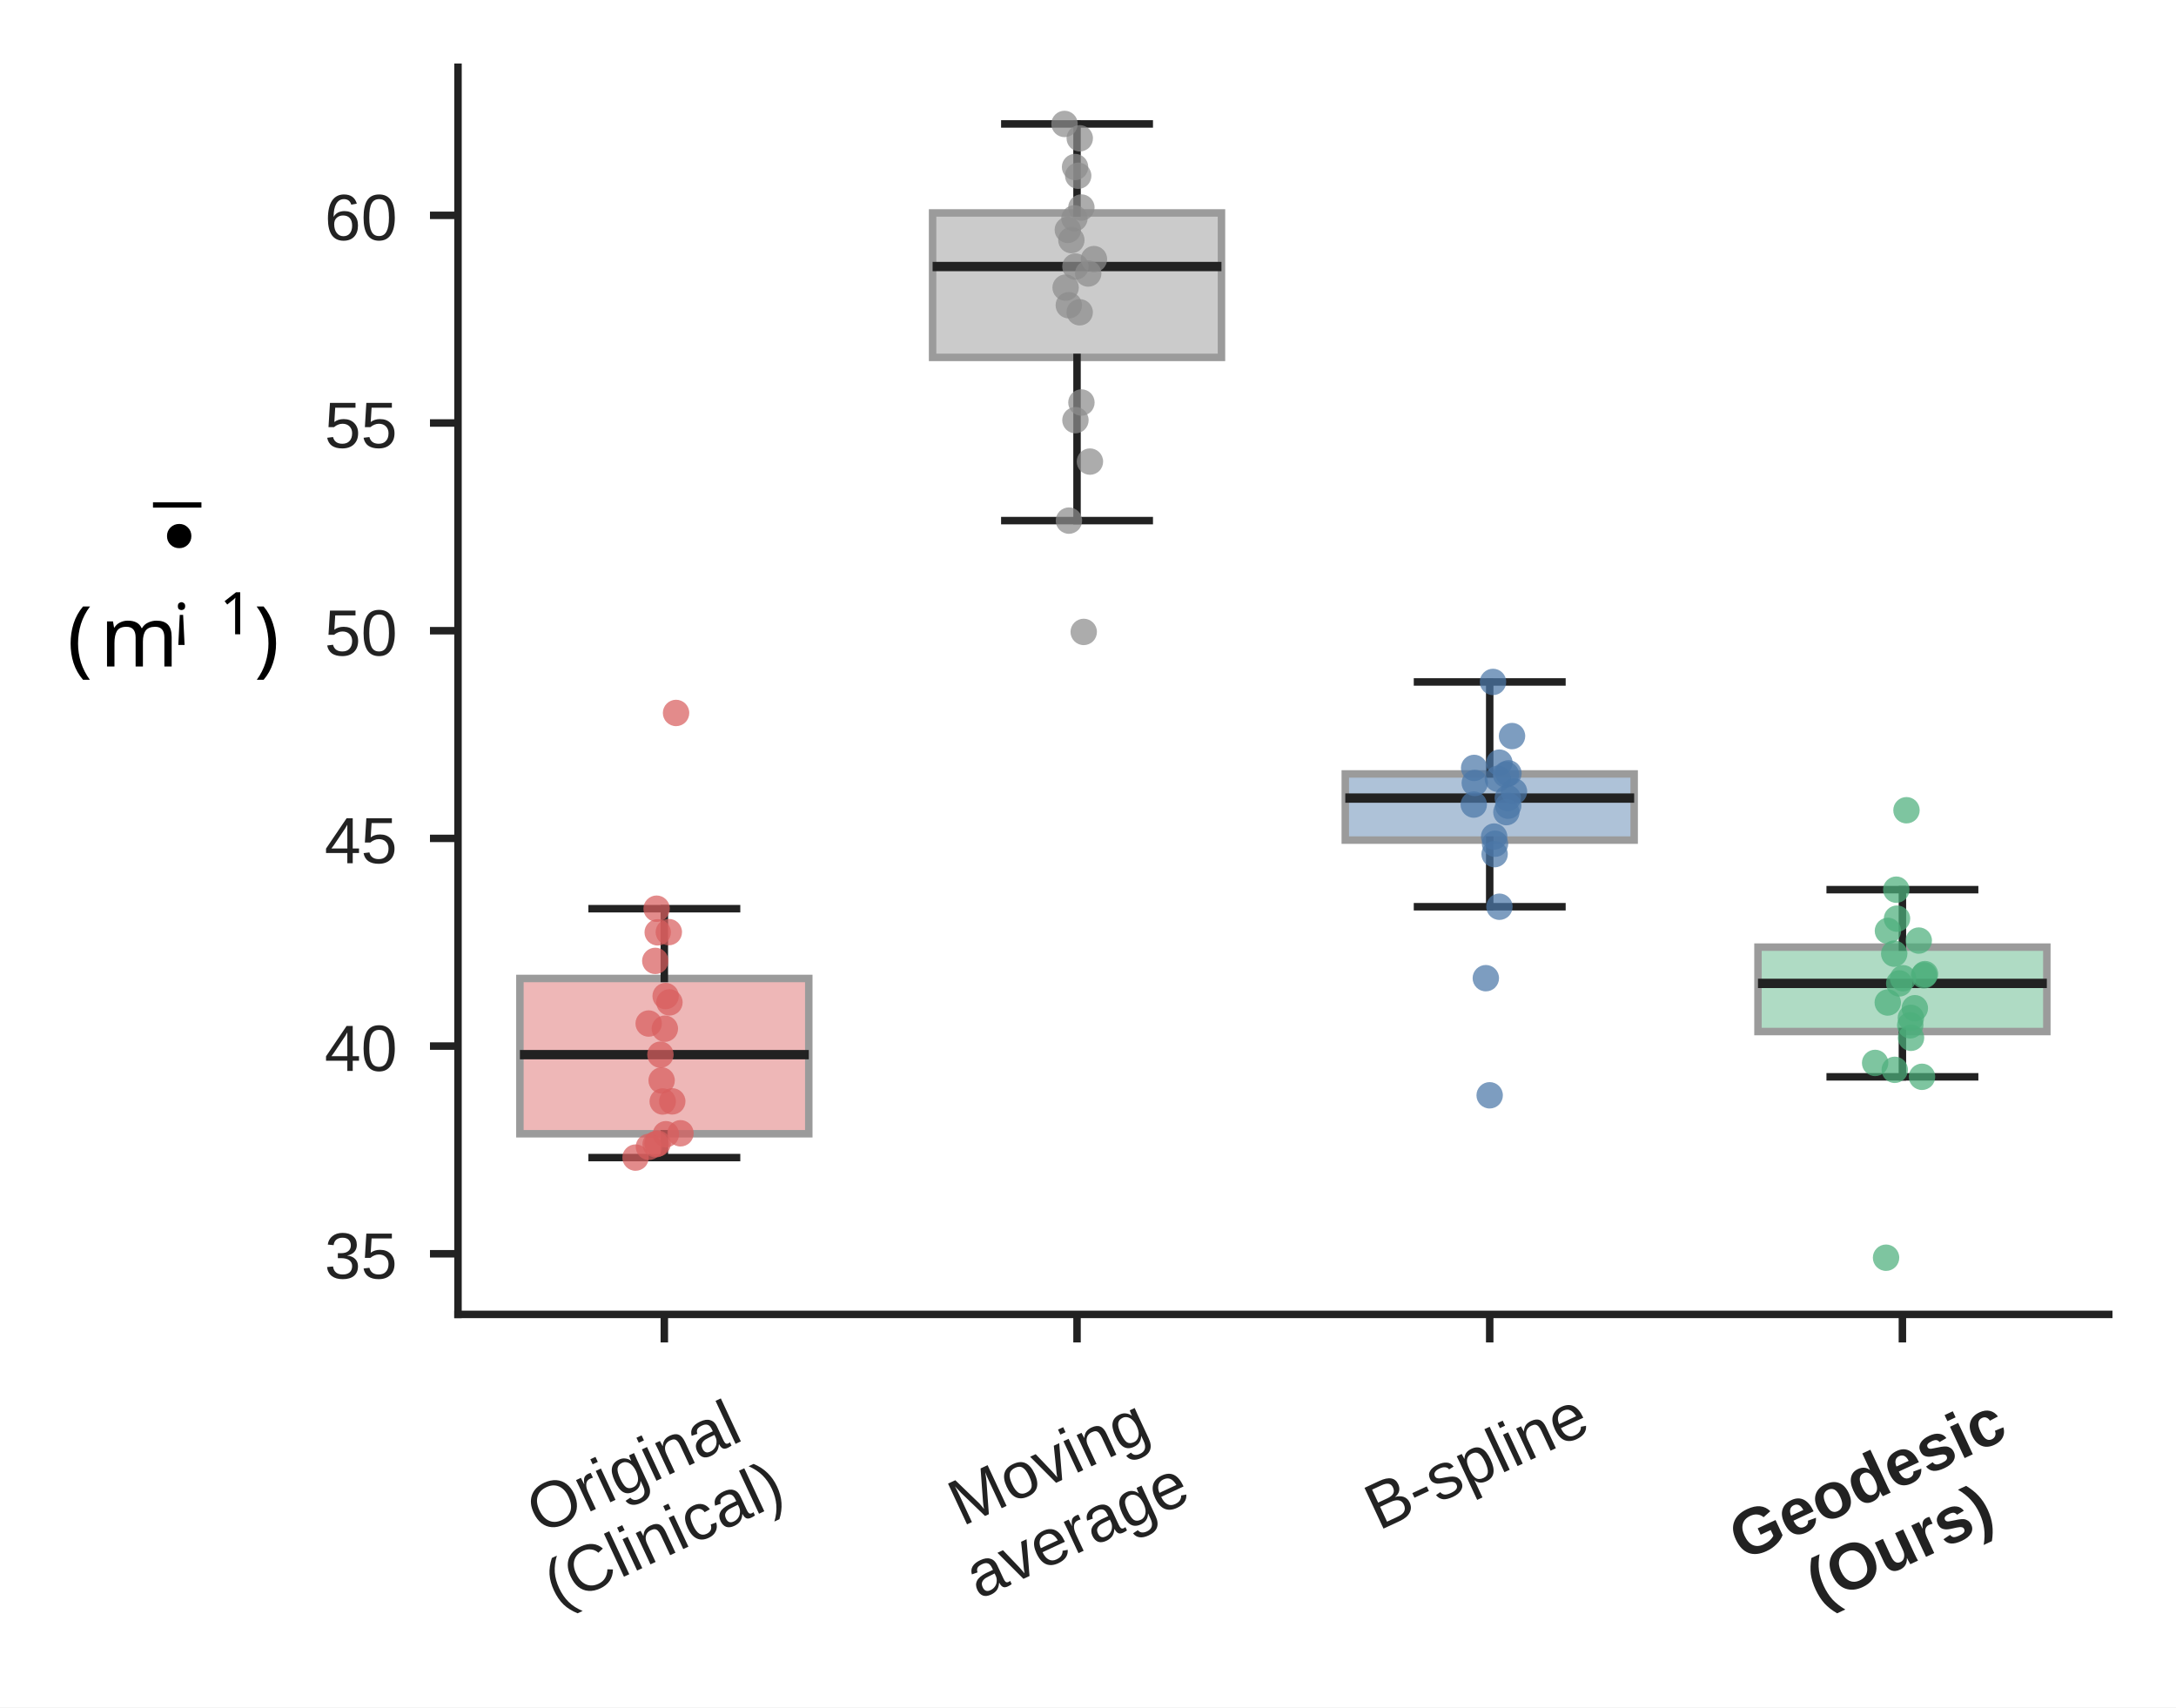
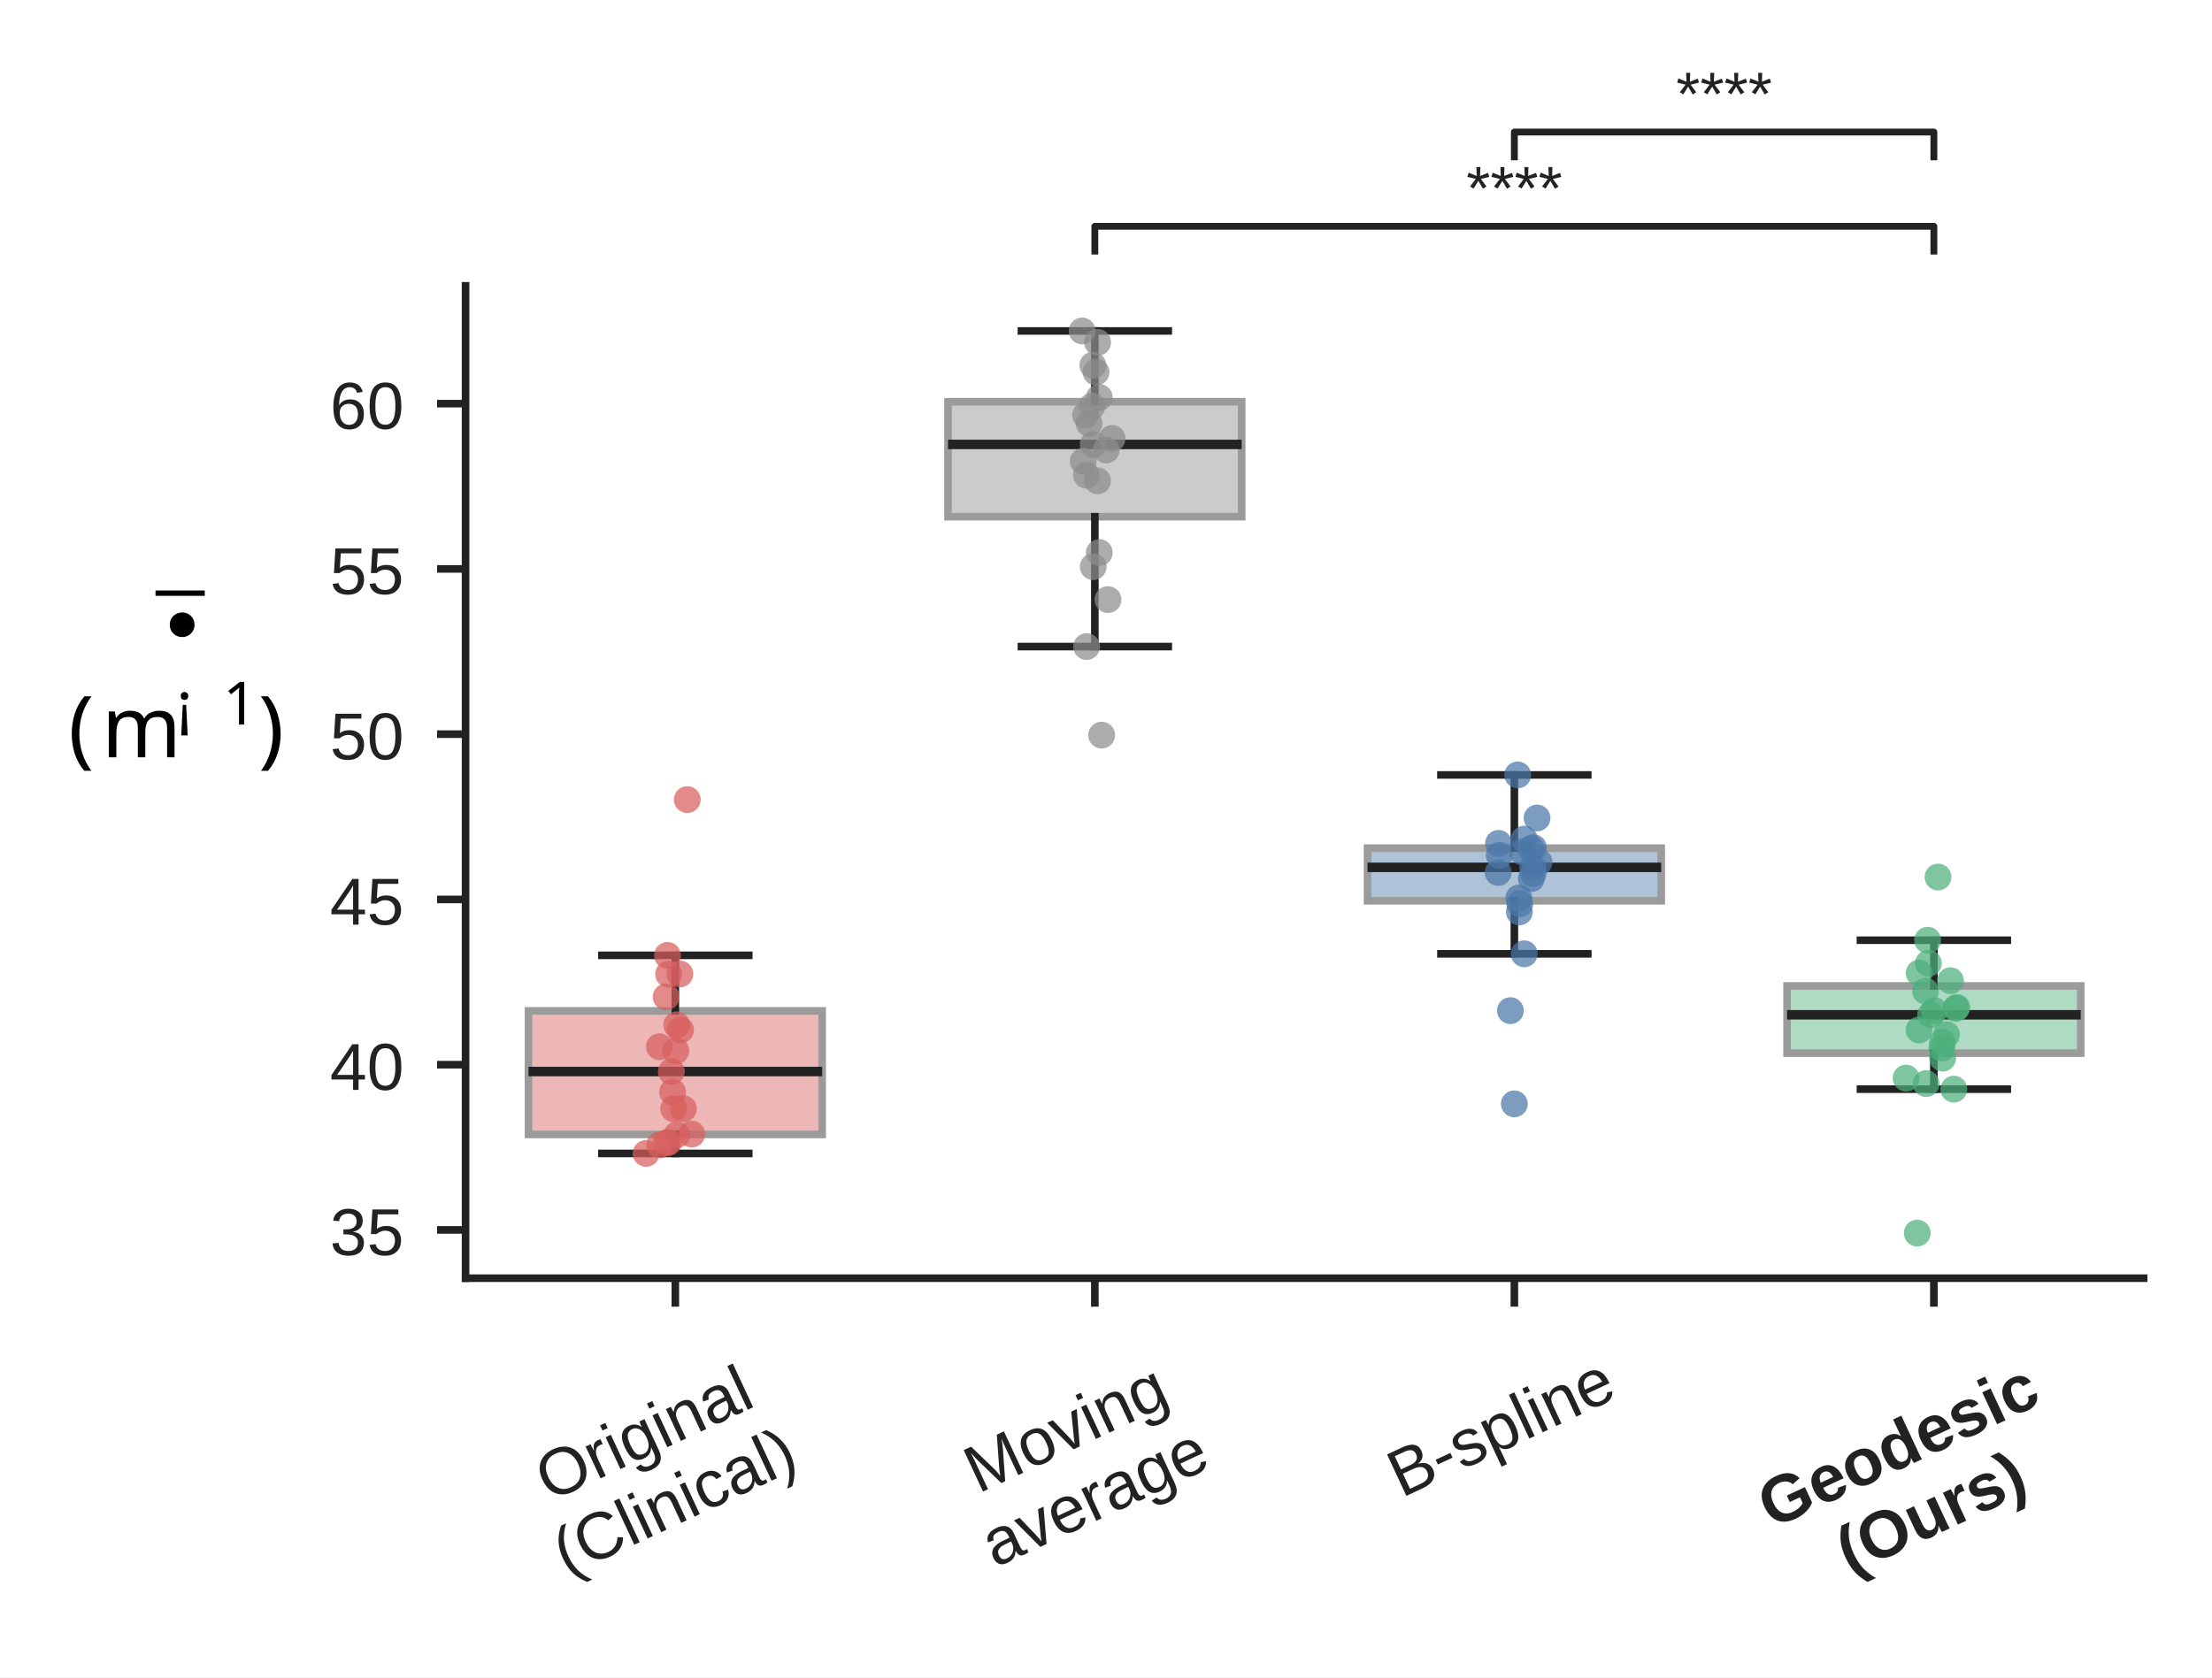
- <svg xmlns="http://www.w3.org/2000/svg" xmlns:xlink="http://www.w3.org/1999/xlink" width="232.976pt" height="182.769pt" viewBox="0 0 232.976 182.769" version="1.1">
+ <svg xmlns="http://www.w3.org/2000/svg" xmlns:xlink="http://www.w3.org/1999/xlink" width="232.976pt" height="176.724pt" viewBox="0 0 232.976 176.724" version="1.1">
  <defs>
    <style type="text/css">*{stroke-linejoin: round; stroke-linecap: butt}</style>
  </defs>
  <g id="figure_1">
    <g id="patch_1">
-       <path d="M 0 182.769  L 232.976 182.769  L 232.976 0  L 0 0  z " style="fill: #ffffff" />
+       <path d="M 0 176.724  L 232.976 176.724  L 232.976 0  L 0 0  z " style="fill: #ffffff" />
    </g>
    <g id="axes_1">
      <g id="patch_2">
-         <path d="M 49.036 140.705  L 225.776 140.705  L 225.776 7.2  L 49.036 7.2  z " style="fill: #ffffff" />
+         <path d="M 49.036 134.661  L 225.776 134.661  L 225.776 30.114  L 49.036 30.114  z " style="fill: #ffffff" />
      </g>
      <g id="matplotlib.axis_1">
        <g id="xtick_1">
          <g id="line2d_1">
            <defs>
-               <path id="m0c6e95d22f" d="M 0 0  L 0 3  " style="stroke: #222222; stroke-width: 0.8" />
+               <path id="mfd373617d8" d="M 0 0  L 0 3  " style="stroke: #222222; stroke-width: 0.8" />
            </defs>
            <g>
-               <use xlink:href="#m0c6e95d22f" x="71.128" y="140.705" style="fill: #222222; stroke: #222222; stroke-width: 0.8" />
+               <use xlink:href="#mfd373617d8" x="71.128" y="134.661" style="fill: #222222; stroke: #222222; stroke-width: 0.8" />
            </g>
          </g>
          <g id="text_1">
-             <text style="font-size: 7px; font-family: 'Arial', 'Helvetica', 'DejaVu Sans', sans-serif; fill: #222222" transform="translate(57.87559 164.3017) rotate(-25)">Original</text>
-             <text style="font-size: 7px; font-family: 'Arial', 'Helvetica', 'DejaVu Sans', sans-serif; fill: #222222" transform="translate(59.68748 172.1055) rotate(-25)">(Clinical)</text>
+             <text style="font-size: 7px; font-family: 'Arial', 'Helvetica', 'DejaVu Sans', sans-serif; fill: #222222" transform="translate(57.87559 158.2572) rotate(-25)">Original</text>
+             <text style="font-size: 7px; font-family: 'Arial', 'Helvetica', 'DejaVu Sans', sans-serif; fill: #222222" transform="translate(59.68748 166.0611) rotate(-25)">(Clinical)</text>
          </g>
        </g>
        <g id="xtick_2">
          <g id="line2d_2">
            <g>
-               <use xlink:href="#m0c6e95d22f" x="115.313" y="140.705" style="fill: #222222; stroke: #222222; stroke-width: 0.8" />
+               <use xlink:href="#mfd373617d8" x="115.313" y="134.661" style="fill: #222222; stroke: #222222; stroke-width: 0.8" />
            </g>
          </g>
          <g id="text_2">
-             <text style="font-size: 7px; font-family: 'Arial', 'Helvetica', 'DejaVu Sans', sans-serif; fill: #222222" transform="translate(103.0128 163.4255) rotate(-25)">Moving</text>
-             <text style="font-size: 7px; font-family: 'Arial', 'Helvetica', 'DejaVu Sans', sans-serif; fill: #222222" transform="translate(104.7994 171.2412) rotate(-25)">average</text>
+             <text style="font-size: 7px; font-family: 'Arial', 'Helvetica', 'DejaVu Sans', sans-serif; fill: #222222" transform="translate(103.0128 157.3811) rotate(-25)">Moving</text>
+             <text style="font-size: 7px; font-family: 'Arial', 'Helvetica', 'DejaVu Sans', sans-serif; fill: #222222" transform="translate(104.7994 165.1967) rotate(-25)">average</text>
          </g>
        </g>
        <g id="xtick_3">
          <g id="line2d_3">
            <g>
-               <use xlink:href="#m0c6e95d22f" x="159.498" y="140.705" style="fill: #222222; stroke: #222222; stroke-width: 0.8" />
+               <use xlink:href="#mfd373617d8" x="159.498" y="134.661" style="fill: #222222; stroke: #222222; stroke-width: 0.8" />
            </g>
          </g>
          <g id="text_3">
-             <text style="font-size: 7px; font-family: 'Arial', 'Helvetica', 'DejaVu Sans', sans-serif; fill: #222222" transform="translate(147.6031 163.8806) rotate(-25)">B-spline</text>
+             <text style="font-size: 7px; font-family: 'Arial', 'Helvetica', 'DejaVu Sans', sans-serif; fill: #222222" transform="translate(147.6031 157.8361) rotate(-25)">B-spline</text>
          </g>
        </g>
        <g id="xtick_4">
          <g id="line2d_4">
            <g>
-               <use xlink:href="#m0c6e95d22f" x="203.683" y="140.705" style="fill: #222222; stroke: #222222; stroke-width: 0.8" />
+               <use xlink:href="#mfd373617d8" x="203.683" y="134.661" style="fill: #222222; stroke: #222222; stroke-width: 0.8" />
            </g>
          </g>
          <g id="text_4">
-             <text style="font-weight: 700; font-size: 7px; font-family: 'Arial', 'Helvetica', 'DejaVu Sans', sans-serif; fill: #222222" transform="translate(186.6312 167.1453) rotate(-25)">Geodesic</text>
-             <text style="font-weight: 700; font-size: 7px; font-family: 'Arial', 'Helvetica', 'DejaVu Sans', sans-serif; fill: #222222" transform="translate(194.8497 171.9618) rotate(-25)">(Ours)</text>
+             <text style="font-weight: 700; font-size: 7px; font-family: 'Arial', 'Helvetica', 'DejaVu Sans', sans-serif; fill: #222222" transform="translate(186.6312 161.1009) rotate(-25)">Geodesic</text>
+             <text style="font-weight: 700; font-size: 7px; font-family: 'Arial', 'Helvetica', 'DejaVu Sans', sans-serif; fill: #222222" transform="translate(194.8497 165.9174) rotate(-25)">(Ours)</text>
          </g>
        </g>
      </g>
      <g id="matplotlib.axis_2">
        <g id="ytick_1">
          <g id="line2d_5">
            <defs>
-               <path id="m823f76083d" d="M 0 0  L -3 0  " style="stroke: #222222; stroke-width: 0.8" />
+               <path id="m0fe363bde8" d="M 0 0  L -3 0  " style="stroke: #222222; stroke-width: 0.8" />
            </defs>
            <g>
-               <use xlink:href="#m823f76083d" x="49.036" y="134.214" style="fill: #222222; stroke: #222222; stroke-width: 0.8" />
+               <use xlink:href="#m0fe363bde8" x="49.036" y="129.577" style="fill: #222222; stroke: #222222; stroke-width: 0.8" />
            </g>
          </g>
          <g id="text_5">
-             <text style="font-size: 7px; font-family: 'Arial', 'Helvetica', 'DejaVu Sans', sans-serif; text-anchor: end; fill: #222222" x="42.536" y="136.873" transform="rotate(-0 42.53583 136.8733)">35</text>
+             <text style="font-size: 7px; font-family: 'Arial', 'Helvetica', 'DejaVu Sans', sans-serif; text-anchor: end; fill: #222222" x="42.536" y="132.237" transform="rotate(-0 42.53583 132.2368)">35</text>
          </g>
        </g>
        <g id="ytick_2">
          <g id="line2d_6">
            <g>
-               <use xlink:href="#m823f76083d" x="49.036" y="111.981" style="fill: #222222; stroke: #222222; stroke-width: 0.8" />
+               <use xlink:href="#m0fe363bde8" x="49.036" y="112.167" style="fill: #222222; stroke: #222222; stroke-width: 0.8" />
            </g>
          </g>
          <g id="text_6">
-             <text style="font-size: 7px; font-family: 'Arial', 'Helvetica', 'DejaVu Sans', sans-serif; text-anchor: end; fill: #222222" x="42.536" y="114.64" transform="rotate(-0 42.53583 114.6405)">40</text>
+             <text style="font-size: 7px; font-family: 'Arial', 'Helvetica', 'DejaVu Sans', sans-serif; text-anchor: end; fill: #222222" x="42.536" y="114.826" transform="rotate(-0 42.53583 114.8265)">40</text>
          </g>
        </g>
        <g id="ytick_3">
          <g id="line2d_7">
            <g>
-               <use xlink:href="#m823f76083d" x="49.036" y="89.748" style="fill: #222222; stroke: #222222; stroke-width: 0.8" />
+               <use xlink:href="#m0fe363bde8" x="49.036" y="94.757" style="fill: #222222; stroke: #222222; stroke-width: 0.8" />
            </g>
          </g>
          <g id="text_7">
-             <text style="font-size: 7px; font-family: 'Arial', 'Helvetica', 'DejaVu Sans', sans-serif; text-anchor: end; fill: #222222" x="42.536" y="92.408" transform="rotate(-0 42.53583 92.40768)">45</text>
+             <text style="font-size: 7px; font-family: 'Arial', 'Helvetica', 'DejaVu Sans', sans-serif; text-anchor: end; fill: #222222" x="42.536" y="97.416" transform="rotate(-0 42.53583 97.41612)">45</text>
          </g>
        </g>
        <g id="ytick_4">
          <g id="line2d_8">
            <g>
-               <use xlink:href="#m823f76083d" x="49.036" y="67.515" style="fill: #222222; stroke: #222222; stroke-width: 0.8" />
+               <use xlink:href="#m0fe363bde8" x="49.036" y="77.346" style="fill: #222222; stroke: #222222; stroke-width: 0.8" />
            </g>
          </g>
          <g id="text_8">
-             <text style="font-size: 7px; font-family: 'Arial', 'Helvetica', 'DejaVu Sans', sans-serif; text-anchor: end; fill: #222222" x="42.536" y="70.175" transform="rotate(-0 42.53583 70.17487)">50</text>
+             <text style="font-size: 7px; font-family: 'Arial', 'Helvetica', 'DejaVu Sans', sans-serif; text-anchor: end; fill: #222222" x="42.536" y="80.006" transform="rotate(-0 42.53583 80.00576)">50</text>
          </g>
        </g>
        <g id="ytick_5">
          <g id="line2d_9">
            <g>
-               <use xlink:href="#m823f76083d" x="49.036" y="45.283" style="fill: #222222; stroke: #222222; stroke-width: 0.8" />
+               <use xlink:href="#m0fe363bde8" x="49.036" y="59.936" style="fill: #222222; stroke: #222222; stroke-width: 0.8" />
            </g>
          </g>
          <g id="text_9">
-             <text style="font-size: 7px; font-family: 'Arial', 'Helvetica', 'DejaVu Sans', sans-serif; text-anchor: end; fill: #222222" x="42.536" y="47.942" transform="rotate(-0 42.53583 47.94207)">55</text>
+             <text style="font-size: 7px; font-family: 'Arial', 'Helvetica', 'DejaVu Sans', sans-serif; text-anchor: end; fill: #222222" x="42.536" y="62.595" transform="rotate(-0 42.53583 62.59541)">55</text>
          </g>
        </g>
        <g id="ytick_6">
          <g id="line2d_10">
            <g>
-               <use xlink:href="#m823f76083d" x="49.036" y="23.05" style="fill: #222222; stroke: #222222; stroke-width: 0.8" />
+               <use xlink:href="#m0fe363bde8" x="49.036" y="42.526" style="fill: #222222; stroke: #222222; stroke-width: 0.8" />
            </g>
          </g>
          <g id="text_10">
-             <text style="font-size: 7px; font-family: 'Arial', 'Helvetica', 'DejaVu Sans', sans-serif; text-anchor: end; fill: #222222" x="42.536" y="25.709" transform="rotate(-0 42.53583 25.70926)">60</text>
+             <text style="font-size: 7px; font-family: 'Arial', 'Helvetica', 'DejaVu Sans', sans-serif; text-anchor: end; fill: #222222" x="42.536" y="45.185" transform="rotate(-0 42.53583 45.18505)">60</text>
          </g>
        </g>
        <g id="text_11">
-           <g transform="translate(16.38 60.65076)">
+           <g transform="translate(16.38 69.08541)">
            <text>
              <tspan x="0" y="-0.453" style="font-size: 9px; font-family: 'cmmi10'">∙</tspan>
            </text>
            <rect x="0" y="-6.875" width="5.186" height="0.562" />
          </g>
-           <g transform="translate(7.2 71.70248)">
+           <g transform="translate(7.2 80.13712)">
            <text>
              <tspan x="0" y="-0.356" style="font-size: 9px; font-family: 'cmr10'">(</tspan>
              <tspan x="3.494" y="-0.356" style="font-size: 9px; font-family: 'cmr10'">m</tspan>
              <tspan x="20.011" y="-0.356" style="font-size: 9px; font-family: 'cmr10'">)</tspan>
              <tspan x="11.392" y="-3.8" style="font-size: 6.3px; font-family: 'cmsy10'">¡</tspan>
              <tspan x="16.287" y="-3.8" style="font-size: 6.3px; font-family: 'cmr10'">1</tspan>
            </text>
          </g>
        </g>
      </g>
      <g id="patch_3">
-         <path d="M 55.664 121.367  L 86.593 121.367  L 86.593 104.744  L 55.664 104.744  L 55.664 121.367  z " clip-path="url(#p2101a8bf68)" style="fill: #d95f5f; opacity: 0.45; stroke: #222222; stroke-width: 0.8; stroke-linejoin: miter" />
+         <path d="M 55.664 119.517  L 86.593 119.517  L 86.593 106.5  L 55.664 106.5  L 55.664 119.517  z " clip-path="url(#p7eb5f8ad73)" style="fill: #d95f5f; opacity: 0.45; stroke: #222222; stroke-width: 0.8; stroke-linejoin: miter" />
      </g>
      <g id="line2d_11">
-         <path d="M 71.128 121.367  L 71.128 123.919  " clip-path="url(#p2101a8bf68)" style="fill: none; stroke: #222222; stroke-width: 0.8; stroke-linecap: square" />
+         <path d="M 71.128 119.517  L 71.128 121.515  " clip-path="url(#p7eb5f8ad73)" style="fill: none; stroke: #222222; stroke-width: 0.8; stroke-linecap: square" />
      </g>
      <g id="line2d_12">
-         <path d="M 71.128 104.744  L 71.128 97.275  " clip-path="url(#p2101a8bf68)" style="fill: none; stroke: #222222; stroke-width: 0.8; stroke-linecap: square" />
+         <path d="M 71.128 106.5  L 71.128 100.651  " clip-path="url(#p7eb5f8ad73)" style="fill: none; stroke: #222222; stroke-width: 0.8; stroke-linecap: square" />
      </g>
      <g id="line2d_13">
-         <path d="M 63.396 123.919  L 78.861 123.919  " clip-path="url(#p2101a8bf68)" style="fill: none; stroke: #222222; stroke-width: 0.8; stroke-linecap: square" />
+         <path d="M 63.396 121.515  L 78.861 121.515  " clip-path="url(#p7eb5f8ad73)" style="fill: none; stroke: #222222; stroke-width: 0.8; stroke-linecap: square" />
      </g>
      <g id="line2d_14">
-         <path d="M 63.396 97.275  L 78.861 97.275  " clip-path="url(#p2101a8bf68)" style="fill: none; stroke: #222222; stroke-width: 0.8; stroke-linecap: square" />
+         <path d="M 63.396 100.651  L 78.861 100.651  " clip-path="url(#p7eb5f8ad73)" style="fill: none; stroke: #222222; stroke-width: 0.8; stroke-linecap: square" />
      </g>
      <g id="patch_4">
-         <path d="M 99.849 38.259  L 130.778 38.259  L 130.778 22.794  L 99.849 22.794  L 99.849 38.259  z " clip-path="url(#p2101a8bf68)" style="fill: #8c8c8c; opacity: 0.45; stroke: #222222; stroke-width: 0.8; stroke-linejoin: miter" />
+         <path d="M 99.849 54.436  L 130.778 54.436  L 130.778 42.325  L 99.849 42.325  L 99.849 54.436  z " clip-path="url(#p7eb5f8ad73)" style="fill: #8c8c8c; opacity: 0.45; stroke: #222222; stroke-width: 0.8; stroke-linejoin: miter" />
      </g>
      <g id="line2d_15">
-         <path d="M 115.313 38.259  L 115.313 55.732  " clip-path="url(#p2101a8bf68)" style="fill: none; stroke: #222222; stroke-width: 0.8; stroke-linecap: square" />
+         <path d="M 115.313 54.436  L 115.313 68.119  " clip-path="url(#p7eb5f8ad73)" style="fill: none; stroke: #222222; stroke-width: 0.8; stroke-linecap: square" />
      </g>
      <g id="line2d_16">
-         <path d="M 115.313 22.794  L 115.313 13.268  " clip-path="url(#p2101a8bf68)" style="fill: none; stroke: #222222; stroke-width: 0.8; stroke-linecap: square" />
+         <path d="M 115.313 42.325  L 115.313 34.866  " clip-path="url(#p7eb5f8ad73)" style="fill: none; stroke: #222222; stroke-width: 0.8; stroke-linecap: square" />
      </g>
      <g id="line2d_17">
-         <path d="M 107.581 55.732  L 123.046 55.732  " clip-path="url(#p2101a8bf68)" style="fill: none; stroke: #222222; stroke-width: 0.8; stroke-linecap: square" />
+         <path d="M 107.581 68.119  L 123.046 68.119  " clip-path="url(#p7eb5f8ad73)" style="fill: none; stroke: #222222; stroke-width: 0.8; stroke-linecap: square" />
      </g>
      <g id="line2d_18">
-         <path d="M 107.581 13.268  L 123.046 13.268  " clip-path="url(#p2101a8bf68)" style="fill: none; stroke: #222222; stroke-width: 0.8; stroke-linecap: square" />
+         <path d="M 107.581 34.866  L 123.046 34.866  " clip-path="url(#p7eb5f8ad73)" style="fill: none; stroke: #222222; stroke-width: 0.8; stroke-linecap: square" />
      </g>
      <g id="patch_5">
-         <path d="M 144.034 89.933  L 174.963 89.933  L 174.963 82.849  L 144.034 82.849  L 144.034 89.933  z " clip-path="url(#p2101a8bf68)" style="fill: #4c78a8; opacity: 0.45; stroke: #222222; stroke-width: 0.8; stroke-linejoin: miter" />
+         <path d="M 144.034 94.901  L 174.963 94.901  L 174.963 89.354  L 144.034 89.354  L 144.034 94.901  z " clip-path="url(#p7eb5f8ad73)" style="fill: #4c78a8; opacity: 0.45; stroke: #222222; stroke-width: 0.8; stroke-linejoin: miter" />
      </g>
      <g id="line2d_19">
-         <path d="M 159.498 89.933  L 159.498 97.064  " clip-path="url(#p2101a8bf68)" style="fill: none; stroke: #222222; stroke-width: 0.8; stroke-linecap: square" />
+         <path d="M 159.498 94.901  L 159.498 100.486  " clip-path="url(#p7eb5f8ad73)" style="fill: none; stroke: #222222; stroke-width: 0.8; stroke-linecap: square" />
      </g>
      <g id="line2d_20">
-         <path d="M 159.498 82.849  L 159.498 73  " clip-path="url(#p2101a8bf68)" style="fill: none; stroke: #222222; stroke-width: 0.8; stroke-linecap: square" />
+         <path d="M 159.498 89.354  L 159.498 81.641  " clip-path="url(#p7eb5f8ad73)" style="fill: none; stroke: #222222; stroke-width: 0.8; stroke-linecap: square" />
      </g>
      <g id="line2d_21">
-         <path d="M 151.766 97.064  L 167.231 97.064  " clip-path="url(#p2101a8bf68)" style="fill: none; stroke: #222222; stroke-width: 0.8; stroke-linecap: square" />
+         <path d="M 151.766 100.486  L 167.231 100.486  " clip-path="url(#p7eb5f8ad73)" style="fill: none; stroke: #222222; stroke-width: 0.8; stroke-linecap: square" />
      </g>
      <g id="line2d_22">
-         <path d="M 151.766 73  L 167.231 73  " clip-path="url(#p2101a8bf68)" style="fill: none; stroke: #222222; stroke-width: 0.8; stroke-linecap: square" />
+         <path d="M 151.766 81.641  L 167.231 81.641  " clip-path="url(#p7eb5f8ad73)" style="fill: none; stroke: #222222; stroke-width: 0.8; stroke-linecap: square" />
      </g>
      <g id="patch_6">
-         <path d="M 188.219 110.426  L 219.148 110.426  L 219.148 101.389  L 188.219 101.389  L 188.219 110.426  z " clip-path="url(#p2101a8bf68)" style="fill: #4daf7c; opacity: 0.45; stroke: #222222; stroke-width: 0.8; stroke-linejoin: miter" />
+         <path d="M 188.219 110.95  L 219.148 110.95  L 219.148 103.872  L 188.219 103.872  L 188.219 110.95  z " clip-path="url(#p7eb5f8ad73)" style="fill: #4daf7c; opacity: 0.45; stroke: #222222; stroke-width: 0.8; stroke-linejoin: miter" />
      </g>
      <g id="line2d_23">
-         <path d="M 203.683 110.426  L 203.683 115.271  " clip-path="url(#p2101a8bf68)" style="fill: none; stroke: #222222; stroke-width: 0.8; stroke-linecap: square" />
+         <path d="M 203.683 110.95  L 203.683 114.744  " clip-path="url(#p7eb5f8ad73)" style="fill: none; stroke: #222222; stroke-width: 0.8; stroke-linecap: square" />
      </g>
      <g id="line2d_24">
-         <path d="M 203.683 101.389  L 203.683 95.238  " clip-path="url(#p2101a8bf68)" style="fill: none; stroke: #222222; stroke-width: 0.8; stroke-linecap: square" />
+         <path d="M 203.683 103.872  L 203.683 99.055  " clip-path="url(#p7eb5f8ad73)" style="fill: none; stroke: #222222; stroke-width: 0.8; stroke-linecap: square" />
      </g>
      <g id="line2d_25">
-         <path d="M 195.951 115.271  L 211.416 115.271  " clip-path="url(#p2101a8bf68)" style="fill: none; stroke: #222222; stroke-width: 0.8; stroke-linecap: square" />
+         <path d="M 195.951 114.744  L 211.416 114.744  " clip-path="url(#p7eb5f8ad73)" style="fill: none; stroke: #222222; stroke-width: 0.8; stroke-linecap: square" />
      </g>
      <g id="line2d_26">
-         <path d="M 195.951 95.238  L 211.416 95.238  " clip-path="url(#p2101a8bf68)" style="fill: none; stroke: #222222; stroke-width: 0.8; stroke-linecap: square" />
+         <path d="M 195.951 99.055  L 211.416 99.055  " clip-path="url(#p7eb5f8ad73)" style="fill: none; stroke: #222222; stroke-width: 0.8; stroke-linecap: square" />
      </g>
      <g id="line2d_27">
-         <path d="M 55.664 112.9  L 86.593 112.9  " clip-path="url(#p2101a8bf68)" style="fill: none; stroke: #222222" />
+         <path d="M 115.313 26.455  L 115.313 23.841  L 203.683 23.841  L 203.683 26.455  " style="fill: none; stroke: #222222; stroke-width: 0.72; stroke-linecap: square" />
      </g>
      <g id="line2d_28">
-         <path d="M 99.849 28.533  L 130.778 28.533  " clip-path="url(#p2101a8bf68)" style="fill: none; stroke: #222222" />
+         <path d="M 159.498 16.523  L 159.498 13.909  L 203.683 13.909  L 203.683 16.523  " style="fill: none; stroke: #222222; stroke-width: 0.72; stroke-linecap: square" />
      </g>
      <g id="line2d_29">
-         <path d="M 144.034 85.434  L 174.963 85.434  " clip-path="url(#p2101a8bf68)" style="fill: none; stroke: #222222" />
+         <path d="M 55.664 112.887  L 86.593 112.887  " clip-path="url(#p7eb5f8ad73)" style="fill: none; stroke: #222222" />
      </g>
      <g id="line2d_30">
-         <path d="M 188.219 105.272  L 219.148 105.272  " clip-path="url(#p2101a8bf68)" style="fill: none; stroke: #222222" />
+         <path d="M 99.849 46.82  L 130.778 46.82  " clip-path="url(#p7eb5f8ad73)" style="fill: none; stroke: #222222" />
+       </g>
+       <g id="line2d_31">
+         <path d="M 144.034 91.378  L 174.963 91.378  " clip-path="url(#p7eb5f8ad73)" style="fill: none; stroke: #222222" />
+       </g>
+       <g id="line2d_32">
+         <path d="M 188.219 106.913  L 219.148 106.913  " clip-path="url(#p7eb5f8ad73)" style="fill: none; stroke: #222222" />
      </g>
      <g id="patch_7">
-         <path d="M 49.036 140.705  L 49.036 7.2  " style="fill: none; stroke: #222222; stroke-width: 0.8; stroke-linejoin: miter; stroke-linecap: square" />
+         <path d="M 49.036 134.661  L 49.036 30.114  " style="fill: none; stroke: #222222; stroke-width: 0.8; stroke-linejoin: miter; stroke-linecap: square" />
      </g>
      <g id="patch_8">
-         <path d="M 49.036 140.705  L 225.776 140.705  " style="fill: none; stroke: #222222; stroke-width: 0.8; stroke-linejoin: miter; stroke-linecap: square" />
+         <path d="M 49.036 134.661  L 225.776 134.661  " style="fill: none; stroke: #222222; stroke-width: 0.8; stroke-linejoin: miter; stroke-linecap: square" />
      </g>
      <g id="PathCollection_1">
        <defs>
-           <path id="m244132b138" d="M 0 1.414  C 0.375 1.414 0.735 1.265 1 1  C 1.265 0.735 1.414 0.375 1.414 0  C 1.414 -0.375 1.265 -0.735 1 -1  C 0.735 -1.265 0.375 -1.414 0 -1.414  C -0.375 -1.414 -0.735 -1.265 -1 -1  C -1.265 -0.735 -1.414 -0.375 -1.414 0  C -1.414 0.375 -1.265 0.735 -1 1  C -0.735 1.265 -0.375 1.414 0 1.414  z " />
+           <path id="mc4b7502c0b" d="M 0 1.414  C 0.375 1.414 0.735 1.265 1 1  C 1.265 0.735 1.414 0.375 1.414 0  C 1.414 -0.375 1.265 -0.735 1 -1  C 0.735 -1.265 0.375 -1.414 0 -1.414  C -0.375 -1.414 -0.735 -1.265 -1 -1  C -1.265 -0.735 -1.414 -0.375 -1.414 0  C -1.414 0.375 -1.265 0.735 -1 1  C -0.735 1.265 -0.375 1.414 0 1.414  z " />
        </defs>
-         <g clip-path="url(#p2101a8bf68)">
-           <use xlink:href="#m244132b138" x="71.295" y="121.417" style="fill: #d95f5f; fill-opacity: 0.72" />
-           <use xlink:href="#m244132b138" x="70.953" y="117.914" style="fill: #d95f5f; fill-opacity: 0.72" />
-           <use xlink:href="#m244132b138" x="71.977" y="117.9" style="fill: #d95f5f; fill-opacity: 0.72" />
-           <use xlink:href="#m244132b138" x="71.267" y="106.626" style="fill: #d95f5f; fill-opacity: 0.72" />
-           <use xlink:href="#m244132b138" x="70.418" y="99.806" style="fill: #d95f5f; fill-opacity: 0.72" />
-           <use xlink:href="#m244132b138" x="71.608" y="99.781" style="fill: #d95f5f; fill-opacity: 0.72" />
-           <use xlink:href="#m244132b138" x="72.857" y="121.317" style="fill: #d95f5f; fill-opacity: 0.72" />
-           <use xlink:href="#m244132b138" x="72.384" y="76.321" style="fill: #d95f5f; fill-opacity: 0.72" />
-           <use xlink:href="#m244132b138" x="70.196" y="122.495" style="fill: #d95f5f; fill-opacity: 0.72" />
-           <use xlink:href="#m244132b138" x="69.451" y="109.567" style="fill: #d95f5f; fill-opacity: 0.72" />
-           <use xlink:href="#m244132b138" x="70.302" y="97.275" style="fill: #d95f5f; fill-opacity: 0.72" />
-           <use xlink:href="#m244132b138" x="71.183" y="110.12" style="fill: #d95f5f; fill-opacity: 0.72" />
-           <use xlink:href="#m244132b138" x="68.046" y="123.919" style="fill: #d95f5f; fill-opacity: 0.72" />
-           <use xlink:href="#m244132b138" x="70.838" y="115.661" style="fill: #d95f5f; fill-opacity: 0.72" />
-           <use xlink:href="#m244132b138" x="69.477" y="122.767" style="fill: #d95f5f; fill-opacity: 0.72" />
-           <use xlink:href="#m244132b138" x="70.158" y="102.862" style="fill: #d95f5f; fill-opacity: 0.72" />
-           <use xlink:href="#m244132b138" x="70.407" y="122.418" style="fill: #d95f5f; fill-opacity: 0.72" />
-           <use xlink:href="#m244132b138" x="70.709" y="112.9" style="fill: #d95f5f; fill-opacity: 0.72" />
-           <use xlink:href="#m244132b138" x="71.674" y="107.305" style="fill: #d95f5f; fill-opacity: 0.72" />
+         <g clip-path="url(#p7eb5f8ad73)">
+           <use xlink:href="#mc4b7502c0b" x="71.295" y="119.556" style="fill: #d95f5f; fill-opacity: 0.72" />
+           <use xlink:href="#mc4b7502c0b" x="70.953" y="116.813" style="fill: #d95f5f; fill-opacity: 0.72" />
+           <use xlink:href="#mc4b7502c0b" x="71.977" y="116.802" style="fill: #d95f5f; fill-opacity: 0.72" />
+           <use xlink:href="#mc4b7502c0b" x="71.267" y="107.974" style="fill: #d95f5f; fill-opacity: 0.72" />
+           <use xlink:href="#mc4b7502c0b" x="70.418" y="102.633" style="fill: #d95f5f; fill-opacity: 0.72" />
+           <use xlink:href="#mc4b7502c0b" x="71.608" y="102.613" style="fill: #d95f5f; fill-opacity: 0.72" />
+           <use xlink:href="#mc4b7502c0b" x="72.857" y="119.478" style="fill: #d95f5f; fill-opacity: 0.72" />
+           <use xlink:href="#mc4b7502c0b" x="72.384" y="84.242" style="fill: #d95f5f; fill-opacity: 0.72" />
+           <use xlink:href="#mc4b7502c0b" x="70.196" y="120.4" style="fill: #d95f5f; fill-opacity: 0.72" />
+           <use xlink:href="#mc4b7502c0b" x="69.451" y="110.276" style="fill: #d95f5f; fill-opacity: 0.72" />
+           <use xlink:href="#mc4b7502c0b" x="70.302" y="100.651" style="fill: #d95f5f; fill-opacity: 0.72" />
+           <use xlink:href="#mc4b7502c0b" x="71.183" y="110.71" style="fill: #d95f5f; fill-opacity: 0.72" />
+           <use xlink:href="#mc4b7502c0b" x="68.046" y="121.515" style="fill: #d95f5f; fill-opacity: 0.72" />
+           <use xlink:href="#mc4b7502c0b" x="70.838" y="115.049" style="fill: #d95f5f; fill-opacity: 0.72" />
+           <use xlink:href="#mc4b7502c0b" x="69.477" y="120.613" style="fill: #d95f5f; fill-opacity: 0.72" />
+           <use xlink:href="#mc4b7502c0b" x="70.158" y="105.026" style="fill: #d95f5f; fill-opacity: 0.72" />
+           <use xlink:href="#mc4b7502c0b" x="70.407" y="120.34" style="fill: #d95f5f; fill-opacity: 0.72" />
+           <use xlink:href="#mc4b7502c0b" x="70.709" y="112.887" style="fill: #d95f5f; fill-opacity: 0.72" />
+           <use xlink:href="#mc4b7502c0b" x="71.674" y="108.505" style="fill: #d95f5f; fill-opacity: 0.72" />
        </g>
      </g>
      <g id="PathCollection_2">
        <defs>
-           <path id="m65ba432b43" d="M 0 1.414  C 0.375 1.414 0.735 1.265 1 1  C 1.265 0.735 1.414 0.375 1.414 0  C 1.414 -0.375 1.265 -0.735 1 -1  C 0.735 -1.265 0.375 -1.414 0 -1.414  C -0.375 -1.414 -0.735 -1.265 -1 -1  C -1.265 -0.735 -1.414 -0.375 -1.414 0  C -1.414 0.375 -1.265 0.735 -1 1  C -0.735 1.265 -0.375 1.414 0 1.414  z " />
+           <path id="m22941b3360" d="M 0 1.414  C 0.375 1.414 0.735 1.265 1 1  C 1.265 0.735 1.414 0.375 1.414 0  C 1.414 -0.375 1.265 -0.735 1 -1  C 0.735 -1.265 0.375 -1.414 0 -1.414  C -0.375 -1.414 -0.735 -1.265 -1 -1  C -1.265 -0.735 -1.414 -0.375 -1.414 0  C -1.414 0.375 -1.265 0.735 -1 1  C -0.735 1.265 -0.375 1.414 0 1.414  z " />
        </defs>
-         <g clip-path="url(#p2101a8bf68)">
-           <use xlink:href="#m65ba432b43" x="116.695" y="49.413" style="fill: #8c8c8c; fill-opacity: 0.72" />
-           <use xlink:href="#m65ba432b43" x="115.143" y="28.533" style="fill: #8c8c8c; fill-opacity: 0.72" />
-           <use xlink:href="#m65ba432b43" x="117.125" y="27.736" style="fill: #8c8c8c; fill-opacity: 0.72" />
-           <use xlink:href="#m65ba432b43" x="114.432" y="32.676" style="fill: #8c8c8c; fill-opacity: 0.72" />
-           <use xlink:href="#m65ba432b43" x="115.779" y="22.215" style="fill: #8c8c8c; fill-opacity: 0.72" />
-           <use xlink:href="#m65ba432b43" x="116.511" y="29.278" style="fill: #8c8c8c; fill-opacity: 0.72" />
-           <use xlink:href="#m65ba432b43" x="115.438" y="18.812" style="fill: #8c8c8c; fill-opacity: 0.72" />
-           <use xlink:href="#m65ba432b43" x="114.328" y="24.606" style="fill: #8c8c8c; fill-opacity: 0.72" />
-           <use xlink:href="#m65ba432b43" x="114.092" y="30.788" style="fill: #8c8c8c; fill-opacity: 0.72" />
-           <use xlink:href="#m65ba432b43" x="114.707" y="25.7" style="fill: #8c8c8c; fill-opacity: 0.72" />
-           <use xlink:href="#m65ba432b43" x="115.605" y="14.805" style="fill: #8c8c8c; fill-opacity: 0.72" />
-           <use xlink:href="#m65ba432b43" x="113.975" y="13.268" style="fill: #8c8c8c; fill-opacity: 0.72" />
-           <use xlink:href="#m65ba432b43" x="115.036" y="23.372" style="fill: #8c8c8c; fill-opacity: 0.72" />
-           <use xlink:href="#m65ba432b43" x="115.102" y="17.88" style="fill: #8c8c8c; fill-opacity: 0.72" />
-           <use xlink:href="#m65ba432b43" x="116.03" y="67.646" style="fill: #8c8c8c; fill-opacity: 0.72" />
-           <use xlink:href="#m65ba432b43" x="115.598" y="33.43" style="fill: #8c8c8c; fill-opacity: 0.72" />
-           <use xlink:href="#m65ba432b43" x="115.784" y="43.088" style="fill: #8c8c8c; fill-opacity: 0.72" />
-           <use xlink:href="#m65ba432b43" x="114.447" y="55.732" style="fill: #8c8c8c; fill-opacity: 0.72" />
-           <use xlink:href="#m65ba432b43" x="115.142" y="44.979" style="fill: #8c8c8c; fill-opacity: 0.72" />
+         <g clip-path="url(#p7eb5f8ad73)">
+           <use xlink:href="#m22941b3360" x="116.695" y="63.17" style="fill: #8c8c8c; fill-opacity: 0.72" />
+           <use xlink:href="#m22941b3360" x="115.143" y="46.82" style="fill: #8c8c8c; fill-opacity: 0.72" />
+           <use xlink:href="#m22941b3360" x="117.125" y="46.195" style="fill: #8c8c8c; fill-opacity: 0.72" />
+           <use xlink:href="#m22941b3360" x="114.432" y="50.064" style="fill: #8c8c8c; fill-opacity: 0.72" />
+           <use xlink:href="#m22941b3360" x="115.779" y="41.872" style="fill: #8c8c8c; fill-opacity: 0.72" />
+           <use xlink:href="#m22941b3360" x="116.511" y="47.403" style="fill: #8c8c8c; fill-opacity: 0.72" />
+           <use xlink:href="#m22941b3360" x="115.438" y="39.207" style="fill: #8c8c8c; fill-opacity: 0.72" />
+           <use xlink:href="#m22941b3360" x="114.328" y="43.744" style="fill: #8c8c8c; fill-opacity: 0.72" />
+           <use xlink:href="#m22941b3360" x="114.092" y="48.586" style="fill: #8c8c8c; fill-opacity: 0.72" />
+           <use xlink:href="#m22941b3360" x="114.707" y="44.601" style="fill: #8c8c8c; fill-opacity: 0.72" />
+           <use xlink:href="#m22941b3360" x="115.605" y="36.069" style="fill: #8c8c8c; fill-opacity: 0.72" />
+           <use xlink:href="#m22941b3360" x="113.975" y="34.866" style="fill: #8c8c8c; fill-opacity: 0.72" />
+           <use xlink:href="#m22941b3360" x="115.036" y="42.778" style="fill: #8c8c8c; fill-opacity: 0.72" />
+           <use xlink:href="#m22941b3360" x="115.102" y="38.477" style="fill: #8c8c8c; fill-opacity: 0.72" />
+           <use xlink:href="#m22941b3360" x="116.03" y="77.448" style="fill: #8c8c8c; fill-opacity: 0.72" />
+           <use xlink:href="#m22941b3360" x="115.598" y="50.655" style="fill: #8c8c8c; fill-opacity: 0.72" />
+           <use xlink:href="#m22941b3360" x="115.784" y="58.218" style="fill: #8c8c8c; fill-opacity: 0.72" />
+           <use xlink:href="#m22941b3360" x="114.447" y="68.119" style="fill: #8c8c8c; fill-opacity: 0.72" />
+           <use xlink:href="#m22941b3360" x="115.142" y="59.698" style="fill: #8c8c8c; fill-opacity: 0.72" />
        </g>
      </g>
      <g id="PathCollection_3">
        <defs>
-           <path id="mf4a341ecbe" d="M 0 1.414  C 0.375 1.414 0.735 1.265 1 1  C 1.265 0.735 1.414 0.375 1.414 0  C 1.414 -0.375 1.265 -0.735 1 -1  C 0.735 -1.265 0.375 -1.414 0 -1.414  C -0.375 -1.414 -0.735 -1.265 -1 -1  C -1.265 -0.735 -1.414 -0.375 -1.414 0  C -1.414 0.375 -1.265 0.735 -1 1  C -0.735 1.265 -0.375 1.414 0 1.414  z " />
+           <path id="m5cd07b6552" d="M 0 1.414  C 0.375 1.414 0.735 1.265 1 1  C 1.265 0.735 1.414 0.375 1.414 0  C 1.414 -0.375 1.265 -0.735 1 -1  C 0.735 -1.265 0.375 -1.414 0 -1.414  C -0.375 -1.414 -0.735 -1.265 -1 -1  C -1.265 -0.735 -1.414 -0.375 -1.414 0  C -1.414 0.375 -1.265 0.735 -1 1  C -0.735 1.265 -0.375 1.414 0 1.414  z " />
        </defs>
-         <g clip-path="url(#p2101a8bf68)">
-           <use xlink:href="#mf4a341ecbe" x="160.538" y="97.064" style="fill: #4c78a8; fill-opacity: 0.72" />
-           <use xlink:href="#mf4a341ecbe" x="161.478" y="86.251" style="fill: #4c78a8; fill-opacity: 0.72" />
-           <use xlink:href="#mf4a341ecbe" x="157.829" y="82.205" style="fill: #4c78a8; fill-opacity: 0.72" />
-           <use xlink:href="#mf4a341ecbe" x="161.505" y="82.782" style="fill: #4c78a8; fill-opacity: 0.72" />
-           <use xlink:href="#mf4a341ecbe" x="161.282" y="86.94" style="fill: #4c78a8; fill-opacity: 0.72" />
-           <use xlink:href="#mf4a341ecbe" x="160.534" y="81.637" style="fill: #4c78a8; fill-opacity: 0.72" />
-           <use xlink:href="#mf4a341ecbe" x="159.849" y="73" style="fill: #4c78a8; fill-opacity: 0.72" />
-           <use xlink:href="#mf4a341ecbe" x="159.082" y="104.713" style="fill: #4c78a8; fill-opacity: 0.72" />
-           <use xlink:href="#mf4a341ecbe" x="161.431" y="85.434" style="fill: #4c78a8; fill-opacity: 0.72" />
-           <use xlink:href="#mf4a341ecbe" x="162.097" y="84.72" style="fill: #4c78a8; fill-opacity: 0.72" />
-           <use xlink:href="#mf4a341ecbe" x="161.887" y="78.795" style="fill: #4c78a8; fill-opacity: 0.72" />
-           <use xlink:href="#mf4a341ecbe" x="161.242" y="82.917" style="fill: #4c78a8; fill-opacity: 0.72" />
-           <use xlink:href="#mf4a341ecbe" x="159.972" y="89.549" style="fill: #4c78a8; fill-opacity: 0.72" />
-           <use xlink:href="#mf4a341ecbe" x="157.897" y="83.811" style="fill: #4c78a8; fill-opacity: 0.72" />
-           <use xlink:href="#mf4a341ecbe" x="159.493" y="117.251" style="fill: #4c78a8; fill-opacity: 0.72" />
-           <use xlink:href="#mf4a341ecbe" x="160.369" y="83.37" style="fill: #4c78a8; fill-opacity: 0.72" />
-           <use xlink:href="#mf4a341ecbe" x="157.791" y="86.128" style="fill: #4c78a8; fill-opacity: 0.72" />
-           <use xlink:href="#mf4a341ecbe" x="160.022" y="91.437" style="fill: #4c78a8; fill-opacity: 0.72" />
-           <use xlink:href="#mf4a341ecbe" x="160.068" y="90.317" style="fill: #4c78a8; fill-opacity: 0.72" />
+         <g clip-path="url(#p7eb5f8ad73)">
+           <use xlink:href="#m5cd07b6552" x="160.538" y="100.486" style="fill: #4c78a8; fill-opacity: 0.72" />
+           <use xlink:href="#m5cd07b6552" x="161.478" y="92.018" style="fill: #4c78a8; fill-opacity: 0.72" />
+           <use xlink:href="#m5cd07b6552" x="157.829" y="88.85" style="fill: #4c78a8; fill-opacity: 0.72" />
+           <use xlink:href="#m5cd07b6552" x="161.505" y="89.301" style="fill: #4c78a8; fill-opacity: 0.72" />
+           <use xlink:href="#m5cd07b6552" x="161.282" y="92.557" style="fill: #4c78a8; fill-opacity: 0.72" />
+           <use xlink:href="#m5cd07b6552" x="160.534" y="88.405" style="fill: #4c78a8; fill-opacity: 0.72" />
+           <use xlink:href="#m5cd07b6552" x="159.849" y="81.641" style="fill: #4c78a8; fill-opacity: 0.72" />
+           <use xlink:href="#m5cd07b6552" x="159.082" y="106.476" style="fill: #4c78a8; fill-opacity: 0.72" />
+           <use xlink:href="#m5cd07b6552" x="161.431" y="91.378" style="fill: #4c78a8; fill-opacity: 0.72" />
+           <use xlink:href="#m5cd07b6552" x="162.097" y="90.819" style="fill: #4c78a8; fill-opacity: 0.72" />
+           <use xlink:href="#m5cd07b6552" x="161.887" y="86.179" style="fill: #4c78a8; fill-opacity: 0.72" />
+           <use xlink:href="#m5cd07b6552" x="161.242" y="89.407" style="fill: #4c78a8; fill-opacity: 0.72" />
+           <use xlink:href="#m5cd07b6552" x="159.972" y="94.6" style="fill: #4c78a8; fill-opacity: 0.72" />
+           <use xlink:href="#m5cd07b6552" x="157.897" y="90.107" style="fill: #4c78a8; fill-opacity: 0.72" />
+           <use xlink:href="#m5cd07b6552" x="159.493" y="116.294" style="fill: #4c78a8; fill-opacity: 0.72" />
+           <use xlink:href="#m5cd07b6552" x="160.369" y="89.762" style="fill: #4c78a8; fill-opacity: 0.72" />
+           <use xlink:href="#m5cd07b6552" x="157.791" y="91.922" style="fill: #4c78a8; fill-opacity: 0.72" />
+           <use xlink:href="#m5cd07b6552" x="160.022" y="96.079" style="fill: #4c78a8; fill-opacity: 0.72" />
+           <use xlink:href="#m5cd07b6552" x="160.068" y="95.202" style="fill: #4c78a8; fill-opacity: 0.72" />
        </g>
      </g>
      <g id="PathCollection_4">
        <defs>
-           <path id="m8f1c007fc2" d="M 0 1.414  C 0.375 1.414 0.735 1.265 1 1  C 1.265 0.735 1.414 0.375 1.414 0  C 1.414 -0.375 1.265 -0.735 1 -1  C 0.735 -1.265 0.375 -1.414 0 -1.414  C -0.375 -1.414 -0.735 -1.265 -1 -1  C -1.265 -0.735 -1.414 -0.375 -1.414 0  C -1.414 0.375 -1.265 0.735 -1 1  C -0.735 1.265 -0.375 1.414 0 1.414  z " />
+           <path id="m115bcdc3b5" d="M 0 1.414  C 0.375 1.414 0.735 1.265 1 1  C 1.265 0.735 1.414 0.375 1.414 0  C 1.414 -0.375 1.265 -0.735 1 -1  C 0.735 -1.265 0.375 -1.414 0 -1.414  C -0.375 -1.414 -0.735 -1.265 -1 -1  C -1.265 -0.735 -1.414 -0.375 -1.414 0  C -1.414 0.375 -1.265 0.735 -1 1  C -0.735 1.265 -0.375 1.414 0 1.414  z " />
        </defs>
-         <g clip-path="url(#p2101a8bf68)">
-           <use xlink:href="#m8f1c007fc2" x="204.606" y="111.095" style="fill: #4daf7c; fill-opacity: 0.72" />
-           <use xlink:href="#m8f1c007fc2" x="202.114" y="107.317" style="fill: #4daf7c; fill-opacity: 0.72" />
-           <use xlink:href="#m8f1c007fc2" x="202.806" y="102.089" style="fill: #4daf7c; fill-opacity: 0.72" />
-           <use xlink:href="#m8f1c007fc2" x="203.105" y="98.341" style="fill: #4daf7c; fill-opacity: 0.72" />
-           <use xlink:href="#m8f1c007fc2" x="202.133" y="99.651" style="fill: #4daf7c; fill-opacity: 0.72" />
-           <use xlink:href="#m8f1c007fc2" x="205.989" y="104.411" style="fill: #4daf7c; fill-opacity: 0.72" />
-           <use xlink:href="#m8f1c007fc2" x="203.026" y="95.238" style="fill: #4daf7c; fill-opacity: 0.72" />
-           <use xlink:href="#m8f1c007fc2" x="204.12" y="86.735" style="fill: #4daf7c; fill-opacity: 0.72" />
-           <use xlink:href="#m8f1c007fc2" x="203.341" y="105.272" style="fill: #4daf7c; fill-opacity: 0.72" />
-           <use xlink:href="#m8f1c007fc2" x="205.782" y="115.271" style="fill: #4daf7c; fill-opacity: 0.72" />
-           <use xlink:href="#m8f1c007fc2" x="205.434" y="100.688" style="fill: #4daf7c; fill-opacity: 0.72" />
-           <use xlink:href="#m8f1c007fc2" x="204.523" y="109.758" style="fill: #4daf7c; fill-opacity: 0.72" />
-           <use xlink:href="#m8f1c007fc2" x="200.763" y="113.784" style="fill: #4daf7c; fill-opacity: 0.72" />
-           <use xlink:href="#m8f1c007fc2" x="203.752" y="104.721" style="fill: #4daf7c; fill-opacity: 0.72" />
-           <use xlink:href="#m8f1c007fc2" x="204.59" y="108.963" style="fill: #4daf7c; fill-opacity: 0.72" />
-           <use xlink:href="#m8f1c007fc2" x="205.014" y="107.929" style="fill: #4daf7c; fill-opacity: 0.72" />
-           <use xlink:href="#m8f1c007fc2" x="202.864" y="114.524" style="fill: #4daf7c; fill-opacity: 0.72" />
-           <use xlink:href="#m8f1c007fc2" x="206.099" y="104.276" style="fill: #4daf7c; fill-opacity: 0.72" />
-           <use xlink:href="#m8f1c007fc2" x="201.933" y="134.637" style="fill: #4daf7c; fill-opacity: 0.72" />
-         </g>
+         <g clip-path="url(#p7eb5f8ad73)">
+           <use xlink:href="#m115bcdc3b5" x="204.606" y="111.473" style="fill: #4daf7c; fill-opacity: 0.72" />
+           <use xlink:href="#m115bcdc3b5" x="202.114" y="108.514" style="fill: #4daf7c; fill-opacity: 0.72" />
+           <use xlink:href="#m115bcdc3b5" x="202.806" y="104.421" style="fill: #4daf7c; fill-opacity: 0.72" />
+           <use xlink:href="#m115bcdc3b5" x="203.105" y="101.486" style="fill: #4daf7c; fill-opacity: 0.72" />
+           <use xlink:href="#m115bcdc3b5" x="202.133" y="102.512" style="fill: #4daf7c; fill-opacity: 0.72" />
+           <use xlink:href="#m115bcdc3b5" x="205.989" y="106.239" style="fill: #4daf7c; fill-opacity: 0.72" />
+           <use xlink:href="#m115bcdc3b5" x="203.026" y="99.055" style="fill: #4daf7c; fill-opacity: 0.72" />
+           <use xlink:href="#m115bcdc3b5" x="204.12" y="92.397" style="fill: #4daf7c; fill-opacity: 0.72" />
+           <use xlink:href="#m115bcdc3b5" x="203.341" y="106.913" style="fill: #4daf7c; fill-opacity: 0.72" />
+           <use xlink:href="#m115bcdc3b5" x="205.782" y="114.744" style="fill: #4daf7c; fill-opacity: 0.72" />
+           <use xlink:href="#m115bcdc3b5" x="205.434" y="103.324" style="fill: #4daf7c; fill-opacity: 0.72" />
+           <use xlink:href="#m115bcdc3b5" x="204.523" y="110.426" style="fill: #4daf7c; fill-opacity: 0.72" />
+           <use xlink:href="#m115bcdc3b5" x="200.763" y="113.579" style="fill: #4daf7c; fill-opacity: 0.72" />
+           <use xlink:href="#m115bcdc3b5" x="203.752" y="106.482" style="fill: #4daf7c; fill-opacity: 0.72" />
+           <use xlink:href="#m115bcdc3b5" x="204.59" y="109.804" style="fill: #4daf7c; fill-opacity: 0.72" />
+           <use xlink:href="#m115bcdc3b5" x="205.014" y="108.994" style="fill: #4daf7c; fill-opacity: 0.72" />
+           <use xlink:href="#m115bcdc3b5" x="202.864" y="114.158" style="fill: #4daf7c; fill-opacity: 0.72" />
+           <use xlink:href="#m115bcdc3b5" x="206.099" y="106.133" style="fill: #4daf7c; fill-opacity: 0.72" />
+           <use xlink:href="#m115bcdc3b5" x="201.933" y="129.908" style="fill: #4daf7c; fill-opacity: 0.72" />
+         </g>
+       </g>
+       <g id="text_12">
+         <text style="font-size: 6.5px; font-family: 'Arial', 'Helvetica', 'DejaVu Sans', sans-serif; text-anchor: middle; fill: #222222" x="159.498" y="22.071" transform="rotate(-0 159.4984 22.07093)">****</text>
+       </g>
+       <g id="text_13">
+         <text style="font-size: 6.5px; font-family: 'Arial', 'Helvetica', 'DejaVu Sans', sans-serif; text-anchor: middle; fill: #222222" x="181.591" y="12.139" transform="rotate(-0 181.591 12.13898)">****</text>
      </g>
    </g>
  </g>
  <defs>
-     <clipPath id="p2101a8bf68">
-       <rect x="49.036" y="7.2" width="176.74" height="133.505" />
+     <clipPath id="p7eb5f8ad73">
+       <rect x="49.036" y="30.114" width="176.74" height="104.547" />
    </clipPath>
  </defs>
</svg>
